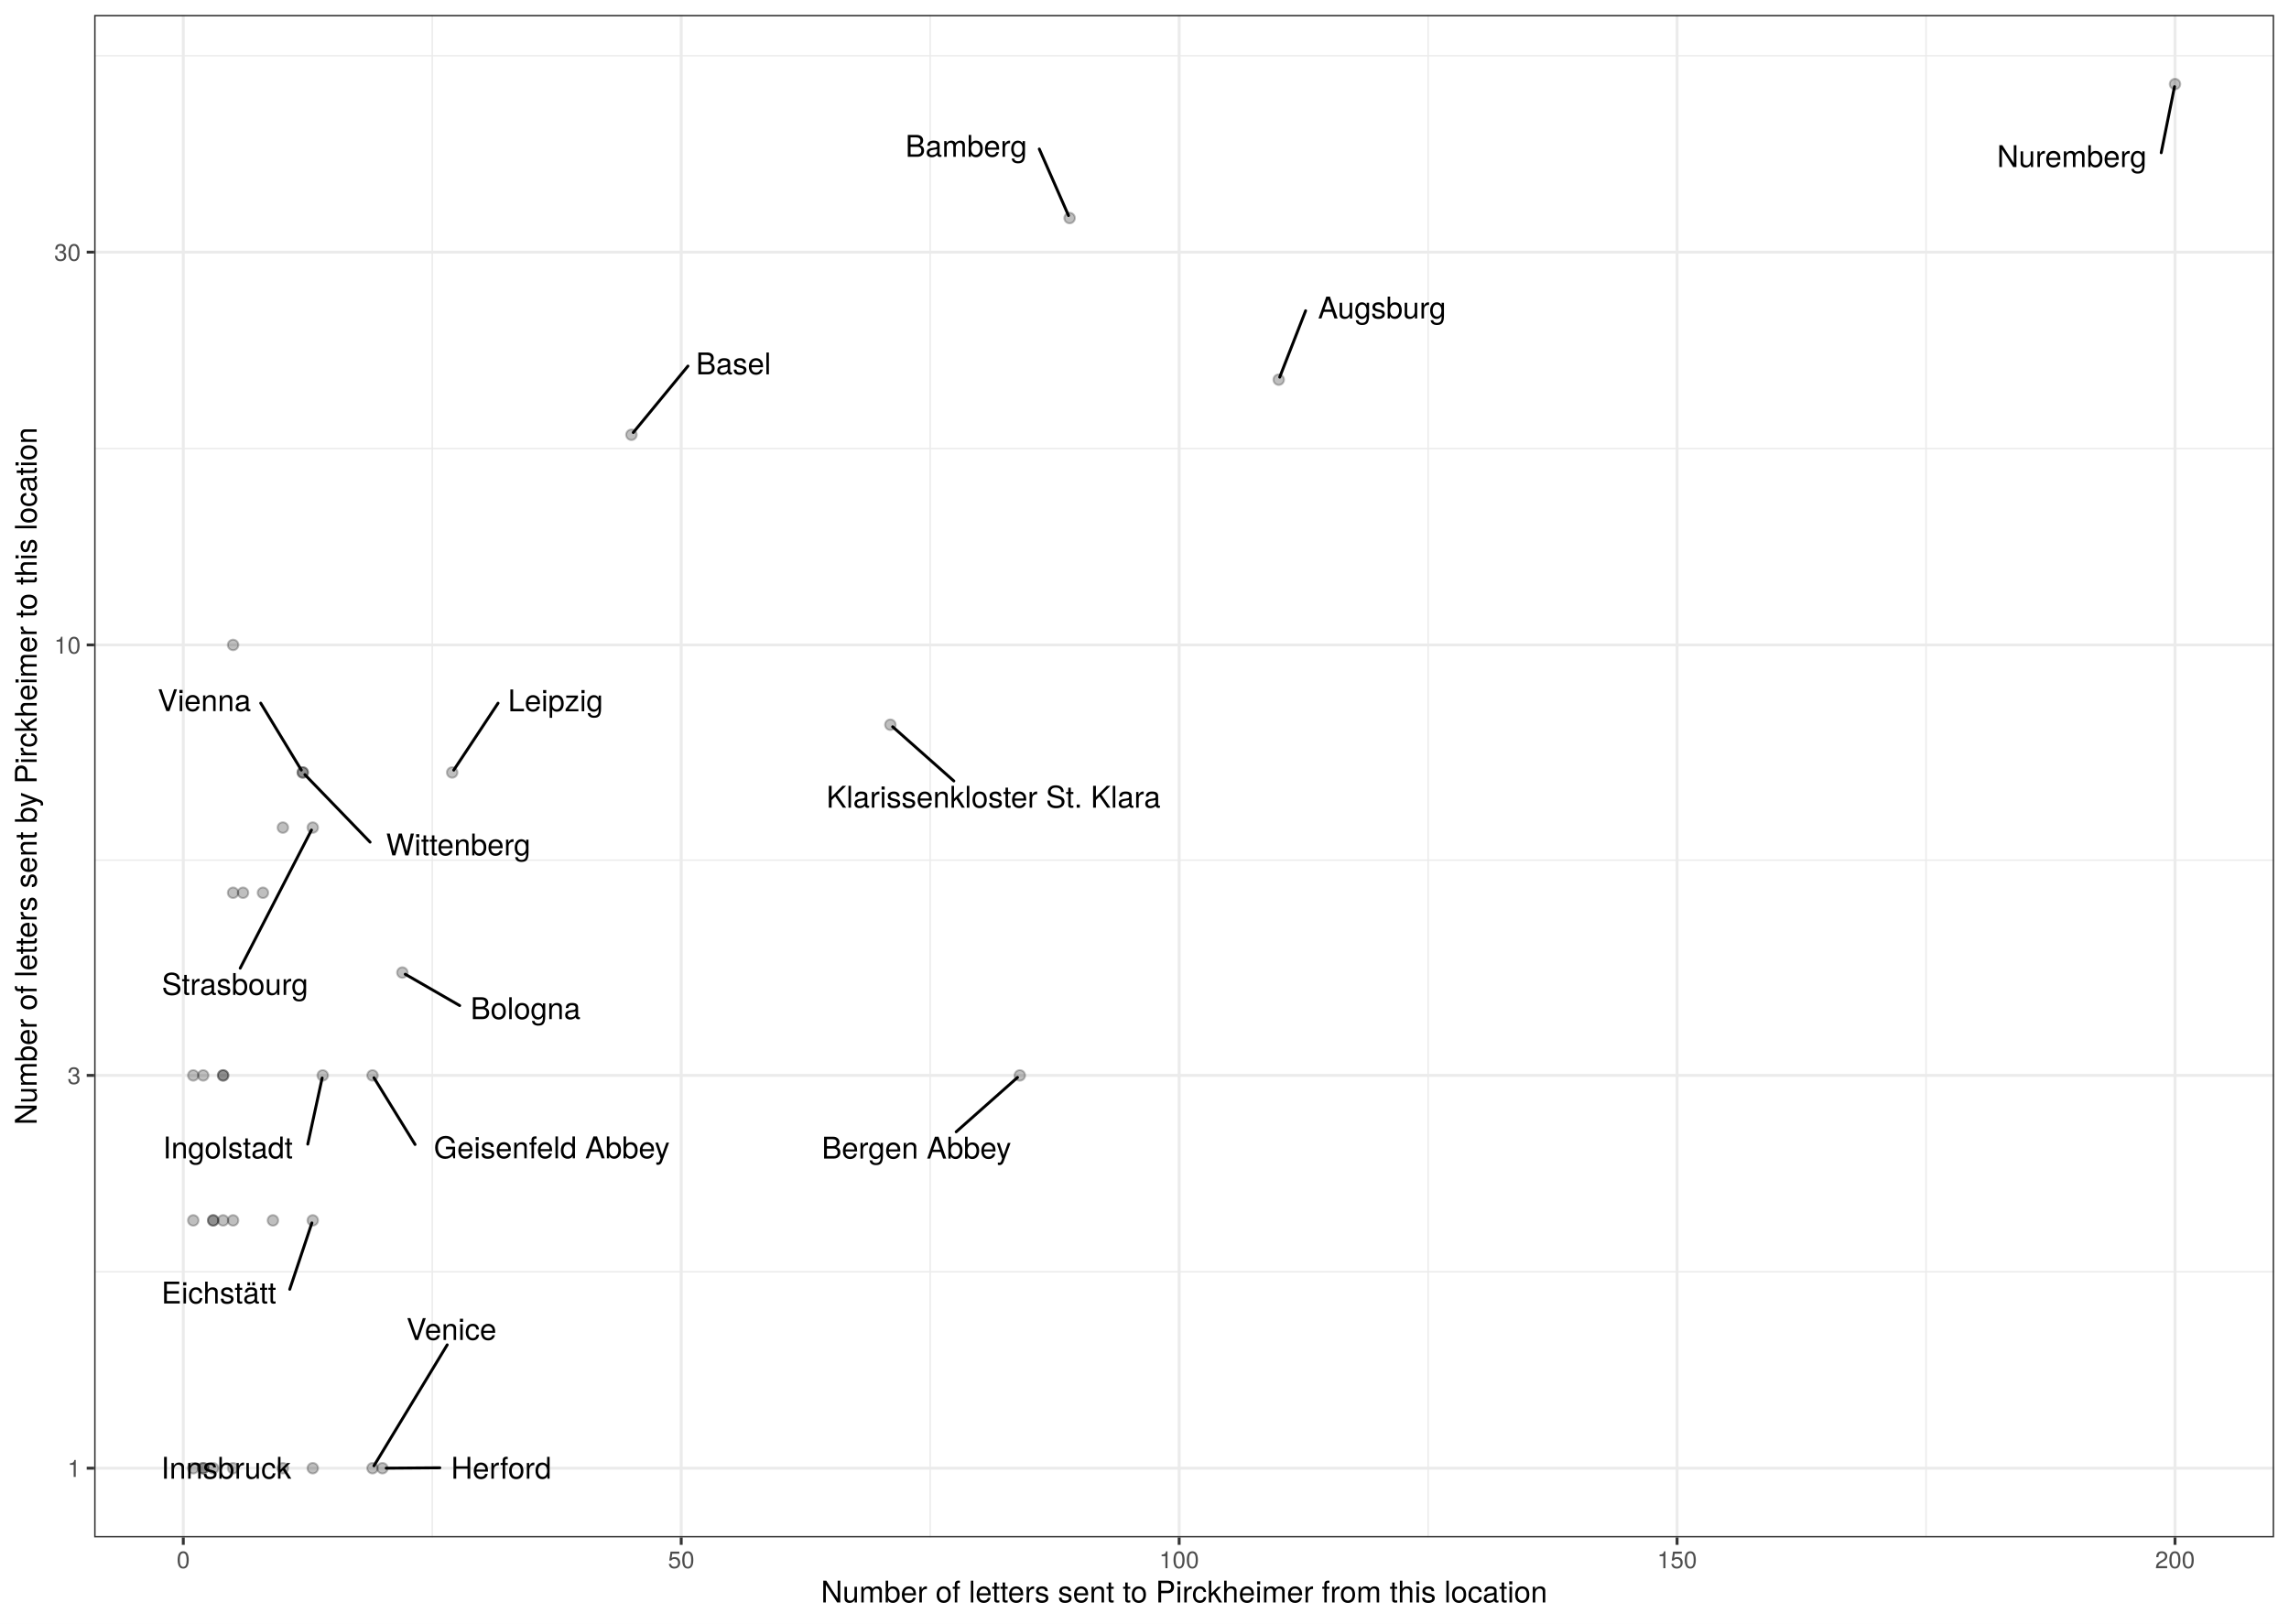
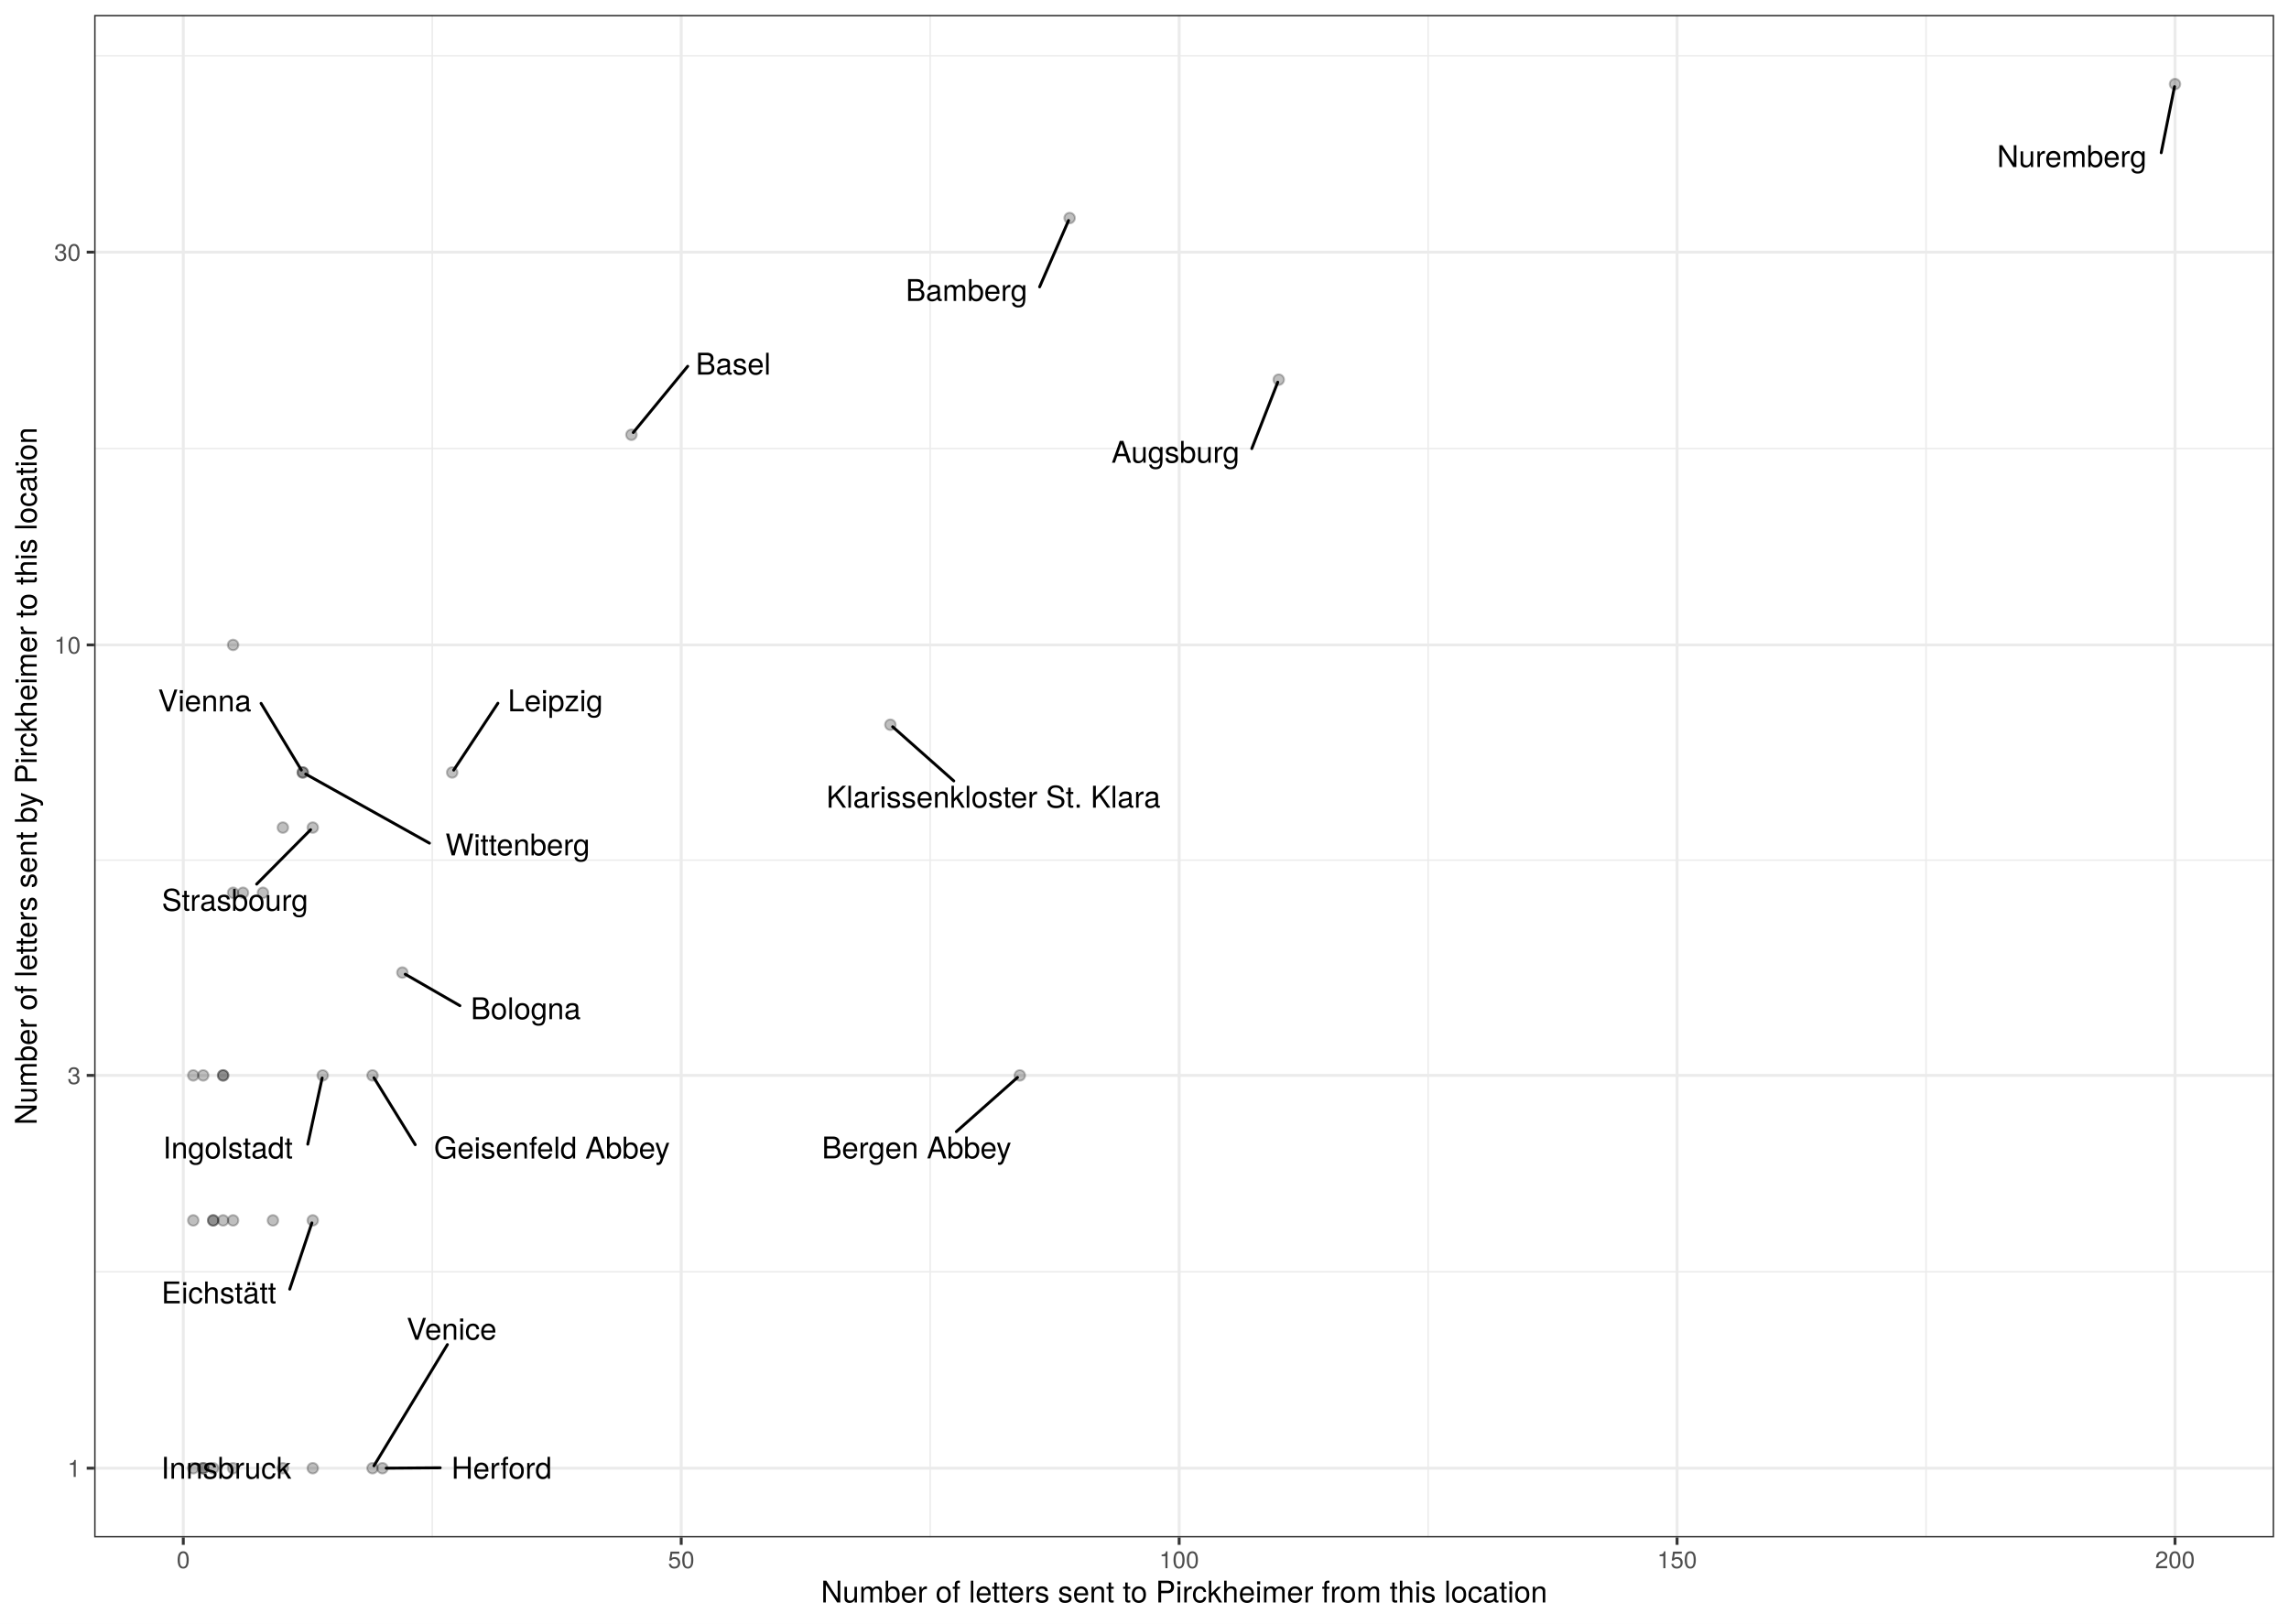
<svg xmlns="http://www.w3.org/2000/svg" class="svglite" width="842.40pt" height="597.60pt" viewBox="0 0 842.40 597.60">
  <defs>
    <style type="text/css">
    .svglite line, .svglite polyline, .svglite polygon, .svglite path, .svglite rect, .svglite circle {
      fill: none;
      stroke: #000000;
      stroke-linecap: round;
      stroke-linejoin: round;
      stroke-miterlimit: 10.00;
    }
    .svglite text {
      white-space: pre;
    }
  </style>
  </defs>
  <rect width="100%" height="100%" style="stroke: none; fill: #FFFFFF;" />
  <defs>
    <clipPath id="cpMC4wMHw4NDIuNDB8MC4wMHw1OTcuNjA=">
      <rect x="0.00" y="0.00" width="842.40" height="597.60" />
    </clipPath>
  </defs>
  <g clip-path="url(#cpMC4wMHw4NDIuNDB8MC4wMHw1OTcuNjA=)">
    <rect x="0" y="-0" width="842.40" height="597.60" style="stroke-width: 1.07; stroke: #FFFFFF; fill: #FFFFFF;" />
  </g>
  <defs>
    <clipPath id="cpMzQuNjV8ODM2LjkyfDUuNDh8NTY1Ljg5">
      <rect x="34.65" y="5.48" width="802.27" height="560.42" />
    </clipPath>
  </defs>
  <g clip-path="url(#cpMzQuNjV8ODM2LjkyfDUuNDh8NTY1Ljg5)">
    <rect x="34.65" y="5.48" width="802.27" height="560.42" style="stroke-width: 1.07; stroke: none; fill: #FFFFFF;" />
    <polyline points="34.65,468.13 836.92,468.13 " style="stroke-width: 0.53; stroke: #EBEBEB; stroke-linecap: butt;" />
    <polyline points="34.65,316.61 836.92,316.61 " style="stroke-width: 0.53; stroke: #EBEBEB; stroke-linecap: butt;" />
    <polyline points="34.65,165.10 836.92,165.10 " style="stroke-width: 0.53; stroke: #EBEBEB; stroke-linecap: butt;" />
    <polyline points="34.65,20.52 836.92,20.52 " style="stroke-width: 0.53; stroke: #EBEBEB; stroke-linecap: butt;" />
    <polyline points="159.08,565.89 159.08,5.48 " style="stroke-width: 0.53; stroke: #EBEBEB; stroke-linecap: butt;" />
    <polyline points="342.33,565.89 342.33,5.48 " style="stroke-width: 0.53; stroke: #EBEBEB; stroke-linecap: butt;" />
    <polyline points="525.58,565.89 525.58,5.48 " style="stroke-width: 0.53; stroke: #EBEBEB; stroke-linecap: butt;" />
    <polyline points="708.83,565.89 708.83,5.48 " style="stroke-width: 0.53; stroke: #EBEBEB; stroke-linecap: butt;" />
    <polyline points="34.65,540.42 836.92,540.42 " style="stroke-width: 1.07; stroke: #EBEBEB; stroke-linecap: butt;" />
    <polyline points="34.65,395.84 836.92,395.84 " style="stroke-width: 1.07; stroke: #EBEBEB; stroke-linecap: butt;" />
    <polyline points="34.65,237.39 836.92,237.39 " style="stroke-width: 1.07; stroke: #EBEBEB; stroke-linecap: butt;" />
    <polyline points="34.65,92.81 836.92,92.81 " style="stroke-width: 1.07; stroke: #EBEBEB; stroke-linecap: butt;" />
    <polyline points="67.45,565.89 67.45,5.48 " style="stroke-width: 1.07; stroke: #EBEBEB; stroke-linecap: butt;" />
    <polyline points="250.70,565.89 250.70,5.48 " style="stroke-width: 1.07; stroke: #EBEBEB; stroke-linecap: butt;" />
    <polyline points="433.95,565.89 433.95,5.48 " style="stroke-width: 1.07; stroke: #EBEBEB; stroke-linecap: butt;" />
    <polyline points="617.20,565.89 617.20,5.48 " style="stroke-width: 1.07; stroke: #EBEBEB; stroke-linecap: butt;" />
    <polyline points="800.45,565.89 800.45,5.48 " style="stroke-width: 1.07; stroke: #EBEBEB; stroke-linecap: butt;" />
    <circle cx="85.78" cy="449.20" r="1.95" style="stroke-width: 0.71; stroke: #000000; stroke-opacity: 0.25; fill: #000000; fill-opacity: 0.25;" />
    <circle cx="78.45" cy="540.42" r="1.95" style="stroke-width: 0.71; stroke: #000000; stroke-opacity: 0.25; fill: #000000; fill-opacity: 0.25;" />
    <circle cx="71.12" cy="395.84" r="1.95" style="stroke-width: 0.71; stroke: #000000; stroke-opacity: 0.25; fill: #000000; fill-opacity: 0.25;" />
    <circle cx="470.60" cy="139.75" r="1.95" style="stroke-width: 0.71; stroke: #000000; stroke-opacity: 0.25; fill: #000000; fill-opacity: 0.25;" />
    <circle cx="393.64" cy="80.26" r="1.95" style="stroke-width: 0.71; stroke: #000000; stroke-opacity: 0.25; fill: #000000; fill-opacity: 0.25;" />
    <circle cx="232.38" cy="160.03" r="1.95" style="stroke-width: 0.71; stroke: #000000; stroke-opacity: 0.25; fill: #000000; fill-opacity: 0.25;" />
    <circle cx="375.31" cy="395.84" r="1.95" style="stroke-width: 0.71; stroke: #000000; stroke-opacity: 0.25; fill: #000000; fill-opacity: 0.25;" />
    <circle cx="148.08" cy="357.98" r="1.95" style="stroke-width: 0.71; stroke: #000000; stroke-opacity: 0.25; fill: #000000; fill-opacity: 0.25;" />
    <circle cx="85.78" cy="328.61" r="1.95" style="stroke-width: 0.71; stroke: #000000; stroke-opacity: 0.25; fill: #000000; fill-opacity: 0.25;" />
    <circle cx="115.10" cy="449.20" r="1.95" style="stroke-width: 0.71; stroke: #000000; stroke-opacity: 0.25; fill: #000000; fill-opacity: 0.25;" />
    <circle cx="85.78" cy="540.42" r="1.95" style="stroke-width: 0.71; stroke: #000000; stroke-opacity: 0.25; fill: #000000; fill-opacity: 0.25;" />
    <circle cx="71.12" cy="540.42" r="1.95" style="stroke-width: 0.71; stroke: #000000; stroke-opacity: 0.25; fill: #000000; fill-opacity: 0.25;" />
    <circle cx="104.10" cy="540.42" r="1.95" style="stroke-width: 0.71; stroke: #000000; stroke-opacity: 0.25; fill: #000000; fill-opacity: 0.25;" />
    <circle cx="100.44" cy="449.20" r="1.95" style="stroke-width: 0.71; stroke: #000000; stroke-opacity: 0.25; fill: #000000; fill-opacity: 0.25;" />
    <circle cx="137.09" cy="395.84" r="1.95" style="stroke-width: 0.71; stroke: #000000; stroke-opacity: 0.25; fill: #000000; fill-opacity: 0.25;" />
    <circle cx="140.75" cy="540.42" r="1.95" style="stroke-width: 0.71; stroke: #000000; stroke-opacity: 0.25; fill: #000000; fill-opacity: 0.25;" />
    <circle cx="118.76" cy="395.84" r="1.95" style="stroke-width: 0.71; stroke: #000000; stroke-opacity: 0.25; fill: #000000; fill-opacity: 0.25;" />
    <circle cx="115.10" cy="540.42" r="1.95" style="stroke-width: 0.71; stroke: #000000; stroke-opacity: 0.25; fill: #000000; fill-opacity: 0.25;" />
    <circle cx="85.78" cy="237.39" r="1.95" style="stroke-width: 0.71; stroke: #000000; stroke-opacity: 0.25; fill: #000000; fill-opacity: 0.25;" />
    <circle cx="166.41" cy="284.33" r="1.95" style="stroke-width: 0.71; stroke: #000000; stroke-opacity: 0.25; fill: #000000; fill-opacity: 0.25;" />
    <circle cx="82.11" cy="449.20" r="1.95" style="stroke-width: 0.71; stroke: #000000; stroke-opacity: 0.25; fill: #000000; fill-opacity: 0.25;" />
    <circle cx="82.11" cy="395.84" r="1.95" style="stroke-width: 0.71; stroke: #000000; stroke-opacity: 0.25; fill: #000000; fill-opacity: 0.25;" />
    <circle cx="78.45" cy="449.20" r="1.95" style="stroke-width: 0.71; stroke: #000000; stroke-opacity: 0.25; fill: #000000; fill-opacity: 0.25;" />
    <circle cx="96.77" cy="328.61" r="1.95" style="stroke-width: 0.71; stroke: #000000; stroke-opacity: 0.25; fill: #000000; fill-opacity: 0.25;" />
    <circle cx="74.78" cy="540.42" r="1.95" style="stroke-width: 0.71; stroke: #000000; stroke-opacity: 0.25; fill: #000000; fill-opacity: 0.25;" />
    <circle cx="800.45" cy="30.95" r="1.95" style="stroke-width: 0.71; stroke: #000000; stroke-opacity: 0.25; fill: #000000; fill-opacity: 0.25;" />
    <circle cx="327.67" cy="266.76" r="1.95" style="stroke-width: 0.71; stroke: #000000; stroke-opacity: 0.25; fill: #000000; fill-opacity: 0.25;" />
    <circle cx="82.11" cy="395.84" r="1.95" style="stroke-width: 0.71; stroke: #000000; stroke-opacity: 0.25; fill: #000000; fill-opacity: 0.25;" />
    <circle cx="89.44" cy="328.61" r="1.95" style="stroke-width: 0.71; stroke: #000000; stroke-opacity: 0.25; fill: #000000; fill-opacity: 0.25;" />
    <circle cx="74.78" cy="395.84" r="1.95" style="stroke-width: 0.71; stroke: #000000; stroke-opacity: 0.25; fill: #000000; fill-opacity: 0.25;" />
    <circle cx="115.10" cy="304.62" r="1.95" style="stroke-width: 0.71; stroke: #000000; stroke-opacity: 0.25; fill: #000000; fill-opacity: 0.25;" />
    <circle cx="104.10" cy="304.62" r="1.95" style="stroke-width: 0.71; stroke: #000000; stroke-opacity: 0.25; fill: #000000; fill-opacity: 0.25;" />
    <circle cx="78.45" cy="449.20" r="1.95" style="stroke-width: 0.71; stroke: #000000; stroke-opacity: 0.25; fill: #000000; fill-opacity: 0.25;" />
    <circle cx="137.09" cy="540.42" r="1.95" style="stroke-width: 0.71; stroke: #000000; stroke-opacity: 0.25; fill: #000000; fill-opacity: 0.25;" />
    <circle cx="111.43" cy="284.33" r="1.95" style="stroke-width: 0.71; stroke: #000000; stroke-opacity: 0.25; fill: #000000; fill-opacity: 0.25;" />
    <circle cx="74.78" cy="540.42" r="1.95" style="stroke-width: 0.71; stroke: #000000; stroke-opacity: 0.25; fill: #000000; fill-opacity: 0.25;" />
    <circle cx="71.12" cy="449.20" r="1.95" style="stroke-width: 0.71; stroke: #000000; stroke-opacity: 0.25; fill: #000000; fill-opacity: 0.25;" />
    <circle cx="111.43" cy="284.33" r="1.95" style="stroke-width: 0.71; stroke: #000000; stroke-opacity: 0.25; fill: #000000; fill-opacity: 0.25;" />
-     <line x1="480.49" y1="114.38" x2="470.96" y2="138.82" style="stroke-width: 1.07;" />
-     <line x1="382.48" y1="54.85" x2="393.23" y2="79.34" style="stroke-width: 1.07;" />
-     <line x1="253.18" y1="134.74" x2="233.06" y2="159.20" style="stroke-width: 1.07;" />
-     <line x1="351.89" y1="416.60" x2="374.46" y2="396.59" style="stroke-width: 1.07;" />
-     <line x1="169.17" y1="370.13" x2="149.14" y2="358.59" style="stroke-width: 1.07;" />
-     <line x1="106.63" y1="474.57" x2="114.78" y2="450.14" style="stroke-width: 1.07;" />
-     <line x1="152.75" y1="421.26" x2="137.63" y2="396.72" style="stroke-width: 1.07;" />
-     <line x1="161.86" y1="540.27" x2="142.13" y2="540.41" style="stroke-width: 1.07;" />
-     <line x1="113.27" y1="421.13" x2="118.56" y2="396.79" style="stroke-width: 1.07;" />
-     <line x1="183.29" y1="258.83" x2="166.99" y2="283.46" style="stroke-width: 1.07;" />
+     <line x1="460.69" y1="165.12" x2="470.24" y2="140.68" style="stroke-width: 1.07;" />
+     <line x1="382.60" y1="105.59" x2="393.24" y2="81.18" style="stroke-width: 1.07;" />
+     <line x1="253.09" y1="134.82" x2="233.06" y2="159.20" style="stroke-width: 1.07;" />
+     <line x1="351.95" y1="416.54" x2="374.46" y2="396.59" style="stroke-width: 1.07;" />
+     <line x1="169.25" y1="370.17" x2="149.14" y2="358.59" style="stroke-width: 1.07;" />
+     <line x1="106.63" y1="474.52" x2="114.78" y2="450.14" style="stroke-width: 1.07;" />
+     <line x1="152.81" y1="421.34" x2="137.63" y2="396.72" style="stroke-width: 1.07;" />
+     <line x1="162.01" y1="540.27" x2="142.13" y2="540.41" style="stroke-width: 1.07;" />
+     <line x1="113.27" y1="421.15" x2="118.56" y2="396.79" style="stroke-width: 1.07;" />
+     <line x1="183.24" y1="258.85" x2="166.98" y2="283.46" style="stroke-width: 1.07;" />
    <line x1="795.37" y1="56.22" x2="800.26" y2="31.91" style="stroke-width: 1.07;" />
-     <line x1="351.03" y1="287.46" x2="328.52" y2="267.51" style="stroke-width: 1.07;" />
-     <line x1="88.40" y1="356.37" x2="114.63" y2="305.52" style="stroke-width: 1.07;" />
-     <line x1="164.58" y1="495.02" x2="137.62" y2="539.54" style="stroke-width: 1.07;" />
-     <line x1="95.95" y1="258.81" x2="110.89" y2="283.44" style="stroke-width: 1.07;" />
-     <line x1="136.20" y1="309.97" x2="112.20" y2="285.13" style="stroke-width: 1.07;" />
-     <text x="508.59" y="117.22" text-anchor="middle" style="font-size: 11.04px; font-family: &quot;TeX Gyre Heros&quot;;" textLength="52.61px" lengthAdjust="spacingAndGlyphs">Augsburg</text>
-     <text x="355.58" y="57.71" text-anchor="middle" style="font-size: 11.04px; font-family: &quot;TeX Gyre Heros&quot;;" textLength="50.20px" lengthAdjust="spacingAndGlyphs">Bamberg</text>
-     <text x="269.94" y="137.80" text-anchor="middle" style="font-size: 11.04px; font-family: &quot;TeX Gyre Heros&quot;;" textLength="29.93px" lengthAdjust="spacingAndGlyphs">Basel</text>
-     <text x="337.28" y="426.45" text-anchor="middle" style="font-size: 11.04px; font-family: &quot;TeX Gyre Heros&quot;;" textLength="77.85px" lengthAdjust="spacingAndGlyphs">Bergen Abbey</text>
-     <text x="193.41" y="375.12" text-anchor="middle" style="font-size: 11.04px; font-family: &quot;TeX Gyre Heros&quot;;" textLength="44.88px" lengthAdjust="spacingAndGlyphs">Bologna</text>
-     <text x="80.54" y="479.80" text-anchor="middle" style="font-size: 11.04px; font-family: &quot;TeX Gyre Heros&quot;;" textLength="48.58px" lengthAdjust="spacingAndGlyphs">Eichstätt</text>
-     <text x="203.06" y="426.36" text-anchor="middle" style="font-size: 11.04px; font-family: &quot;TeX Gyre Heros&quot;;" textLength="97.03px" lengthAdjust="spacingAndGlyphs">Geisenfeld Abbey</text>
-     <text x="184.45" y="544.29" text-anchor="middle" style="font-size: 11.04px; font-family: &quot;TeX Gyre Heros&quot;;" textLength="41.59px" lengthAdjust="spacingAndGlyphs">Herford</text>
-     <text x="83.86" y="426.40" text-anchor="middle" style="font-size: 11.04px; font-family: &quot;TeX Gyre Heros&quot;;" textLength="55.22px" lengthAdjust="spacingAndGlyphs">Ingolstadt</text>
+     <line x1="351.01" y1="287.44" x2="328.52" y2="267.51" style="stroke-width: 1.07;" />
+     <line x1="94.46" y1="325.42" x2="114.31" y2="305.41" style="stroke-width: 1.07;" />
+     <line x1="164.65" y1="494.93" x2="137.62" y2="539.54" style="stroke-width: 1.07;" />
+     <line x1="96.08" y1="258.90" x2="110.90" y2="283.44" style="stroke-width: 1.07;" />
+     <line x1="158.04" y1="310.35" x2="112.51" y2="284.93" style="stroke-width: 1.07;" />
+     <text x="432.58" y="170.33" text-anchor="middle" style="font-size: 11.04px; font-family: &quot;TeX Gyre Heros&quot;;" textLength="52.61px" lengthAdjust="spacingAndGlyphs">Augsburg</text>
+     <text x="355.70" y="110.77" text-anchor="middle" style="font-size: 11.04px; font-family: &quot;TeX Gyre Heros&quot;;" textLength="50.20px" lengthAdjust="spacingAndGlyphs">Bamberg</text>
+     <text x="269.85" y="137.88" text-anchor="middle" style="font-size: 11.04px; font-family: &quot;TeX Gyre Heros&quot;;" textLength="29.93px" lengthAdjust="spacingAndGlyphs">Basel</text>
+     <text x="337.33" y="426.38" text-anchor="middle" style="font-size: 11.04px; font-family: &quot;TeX Gyre Heros&quot;;" textLength="77.85px" lengthAdjust="spacingAndGlyphs">Bergen Abbey</text>
+     <text x="193.48" y="375.16" text-anchor="middle" style="font-size: 11.04px; font-family: &quot;TeX Gyre Heros&quot;;" textLength="44.88px" lengthAdjust="spacingAndGlyphs">Bologna</text>
+     <text x="80.54" y="479.75" text-anchor="middle" style="font-size: 11.04px; font-family: &quot;TeX Gyre Heros&quot;;" textLength="48.58px" lengthAdjust="spacingAndGlyphs">Eichstätt</text>
+     <text x="203.12" y="426.43" text-anchor="middle" style="font-size: 11.04px; font-family: &quot;TeX Gyre Heros&quot;;" textLength="97.03px" lengthAdjust="spacingAndGlyphs">Geisenfeld Abbey</text>
+     <text x="184.60" y="544.29" text-anchor="middle" style="font-size: 11.04px; font-family: &quot;TeX Gyre Heros&quot;;" textLength="41.59px" lengthAdjust="spacingAndGlyphs">Herford</text>
+     <text x="83.86" y="426.42" text-anchor="middle" style="font-size: 11.04px; font-family: &quot;TeX Gyre Heros&quot;;" textLength="55.22px" lengthAdjust="spacingAndGlyphs">Ingolstadt</text>
    <text x="83.23" y="544.29" text-anchor="middle" style="font-size: 11.04px; font-family: &quot;TeX Gyre Heros&quot;;" textLength="53.96px" lengthAdjust="spacingAndGlyphs">Innsbruck</text>
-     <text x="204.43" y="261.81" text-anchor="middle" style="font-size: 11.04px; font-family: &quot;TeX Gyre Heros&quot;;" textLength="38.66px" lengthAdjust="spacingAndGlyphs">Leipzig</text>
+     <text x="204.37" y="261.83" text-anchor="middle" style="font-size: 11.04px; font-family: &quot;TeX Gyre Heros&quot;;" textLength="38.66px" lengthAdjust="spacingAndGlyphs">Leipzig</text>
    <text x="762.47" y="61.49" text-anchor="middle" style="font-size: 11.04px; font-family: &quot;TeX Gyre Heros&quot;;" textLength="62.19px" lengthAdjust="spacingAndGlyphs">Nuremberg</text>
-     <text x="365.64" y="297.30" text-anchor="middle" style="font-size: 11.04px; font-family: &quot;TeX Gyre Heros&quot;;" textLength="137.74px" lengthAdjust="spacingAndGlyphs">Klarissenkloster St. Klara</text>
-     <text x="86.47" y="366.21" text-anchor="middle" style="font-size: 11.04px; font-family: &quot;TeX Gyre Heros&quot;;" textLength="60.44px" lengthAdjust="spacingAndGlyphs">Strasbourg</text>
-     <text x="166.15" y="493.22" text-anchor="middle" style="font-size: 11.04px; font-family: &quot;TeX Gyre Heros&quot;;" textLength="36.39px" lengthAdjust="spacingAndGlyphs">Venice</text>
-     <text x="75.20" y="261.76" text-anchor="middle" style="font-size: 11.04px; font-family: &quot;TeX Gyre Heros&quot;;" textLength="37.90px" lengthAdjust="spacingAndGlyphs">Vienna</text>
-     <text x="168.65" y="314.85" text-anchor="middle" style="font-size: 11.04px; font-family: &quot;TeX Gyre Heros&quot;;" textLength="61.29px" lengthAdjust="spacingAndGlyphs">Wittenberg</text>
+     <text x="365.61" y="297.28" text-anchor="middle" style="font-size: 11.04px; font-family: &quot;TeX Gyre Heros&quot;;" textLength="137.74px" lengthAdjust="spacingAndGlyphs">Klarissenkloster St. Klara</text>
+     <text x="86.47" y="335.26" text-anchor="middle" style="font-size: 11.04px; font-family: &quot;TeX Gyre Heros&quot;;" textLength="60.44px" lengthAdjust="spacingAndGlyphs">Strasbourg</text>
+     <text x="166.21" y="493.13" text-anchor="middle" style="font-size: 11.04px; font-family: &quot;TeX Gyre Heros&quot;;" textLength="36.39px" lengthAdjust="spacingAndGlyphs">Venice</text>
+     <text x="75.33" y="261.85" text-anchor="middle" style="font-size: 11.04px; font-family: &quot;TeX Gyre Heros&quot;;" textLength="37.90px" lengthAdjust="spacingAndGlyphs">Vienna</text>
+     <text x="190.49" y="314.85" text-anchor="middle" style="font-size: 11.04px; font-family: &quot;TeX Gyre Heros&quot;;" textLength="61.29px" lengthAdjust="spacingAndGlyphs">Wittenberg</text>
    <rect x="34.65" y="5.48" width="802.27" height="560.42" style="stroke-width: 1.07; stroke: #333333;" />
  </g>
  <g clip-path="url(#cpMC4wMHw4NDIuNDB8MC4wMHw1OTcuNjA=)">
    <text x="29.72" y="543.63" text-anchor="end" style="font-size: 8.80px;fill: #4D4D4D; font-family: &quot;TeX Gyre Heros&quot;;" textLength="5.59px" lengthAdjust="spacingAndGlyphs">1</text>
    <text x="29.72" y="399.05" text-anchor="end" style="font-size: 8.80px;fill: #4D4D4D; font-family: &quot;TeX Gyre Heros&quot;;" textLength="5.59px" lengthAdjust="spacingAndGlyphs">3</text>
    <text x="29.72" y="240.60" text-anchor="end" style="font-size: 8.80px;fill: #4D4D4D; font-family: &quot;TeX Gyre Heros&quot;;" textLength="11.19px" lengthAdjust="spacingAndGlyphs">10</text>
    <text x="29.72" y="96.02" text-anchor="end" style="font-size: 8.80px;fill: #4D4D4D; font-family: &quot;TeX Gyre Heros&quot;;" textLength="11.19px" lengthAdjust="spacingAndGlyphs">30</text>
    <polyline points="31.91,540.42 34.65,540.42 " style="stroke-width: 1.07; stroke: #333333; stroke-linecap: butt;" />
    <polyline points="31.91,395.84 34.65,395.84 " style="stroke-width: 1.07; stroke: #333333; stroke-linecap: butt;" />
    <polyline points="31.91,237.39 34.65,237.39 " style="stroke-width: 1.07; stroke: #333333; stroke-linecap: butt;" />
    <polyline points="31.91,92.81 34.65,92.81 " style="stroke-width: 1.07; stroke: #333333; stroke-linecap: butt;" />
    <polyline points="67.45,568.63 67.45,565.89 " style="stroke-width: 1.07; stroke: #333333; stroke-linecap: butt;" />
    <polyline points="250.70,568.63 250.70,565.89 " style="stroke-width: 1.07; stroke: #333333; stroke-linecap: butt;" />
    <polyline points="433.95,568.63 433.95,565.89 " style="stroke-width: 1.07; stroke: #333333; stroke-linecap: butt;" />
    <polyline points="617.20,568.63 617.20,565.89 " style="stroke-width: 1.07; stroke: #333333; stroke-linecap: butt;" />
    <polyline points="800.45,568.63 800.45,565.89 " style="stroke-width: 1.07; stroke: #333333; stroke-linecap: butt;" />
    <text x="67.45" y="577.24" text-anchor="middle" style="font-size: 8.80px;fill: #4D4D4D; font-family: &quot;TeX Gyre Heros&quot;;" textLength="5.59px" lengthAdjust="spacingAndGlyphs">0</text>
    <text x="250.70" y="577.24" text-anchor="middle" style="font-size: 8.80px;fill: #4D4D4D; font-family: &quot;TeX Gyre Heros&quot;;" textLength="11.19px" lengthAdjust="spacingAndGlyphs">50</text>
    <text x="433.95" y="577.24" text-anchor="middle" style="font-size: 8.80px;fill: #4D4D4D; font-family: &quot;TeX Gyre Heros&quot;;" textLength="16.78px" lengthAdjust="spacingAndGlyphs">100</text>
    <text x="617.20" y="577.24" text-anchor="middle" style="font-size: 8.80px;fill: #4D4D4D; font-family: &quot;TeX Gyre Heros&quot;;" textLength="16.78px" lengthAdjust="spacingAndGlyphs">150</text>
    <text x="800.45" y="577.24" text-anchor="middle" style="font-size: 8.80px;fill: #4D4D4D; font-family: &quot;TeX Gyre Heros&quot;;" textLength="16.78px" lengthAdjust="spacingAndGlyphs">200</text>
    <text x="435.79" y="589.83" text-anchor="middle" style="font-size: 11.00px; font-family: &quot;TeX Gyre Heros&quot;;" textLength="307.35px" lengthAdjust="spacingAndGlyphs">Number of letters sent to Pirckheimer from this location</text>
    <text transform="translate(13.50,285.69) rotate(-90)" text-anchor="middle" style="font-size: 11.00px; font-family: &quot;TeX Gyre Heros&quot;;" textLength="295.25px" lengthAdjust="spacingAndGlyphs">Number of letters sent by Pirckheimer to this location</text>
  </g>
</svg>
